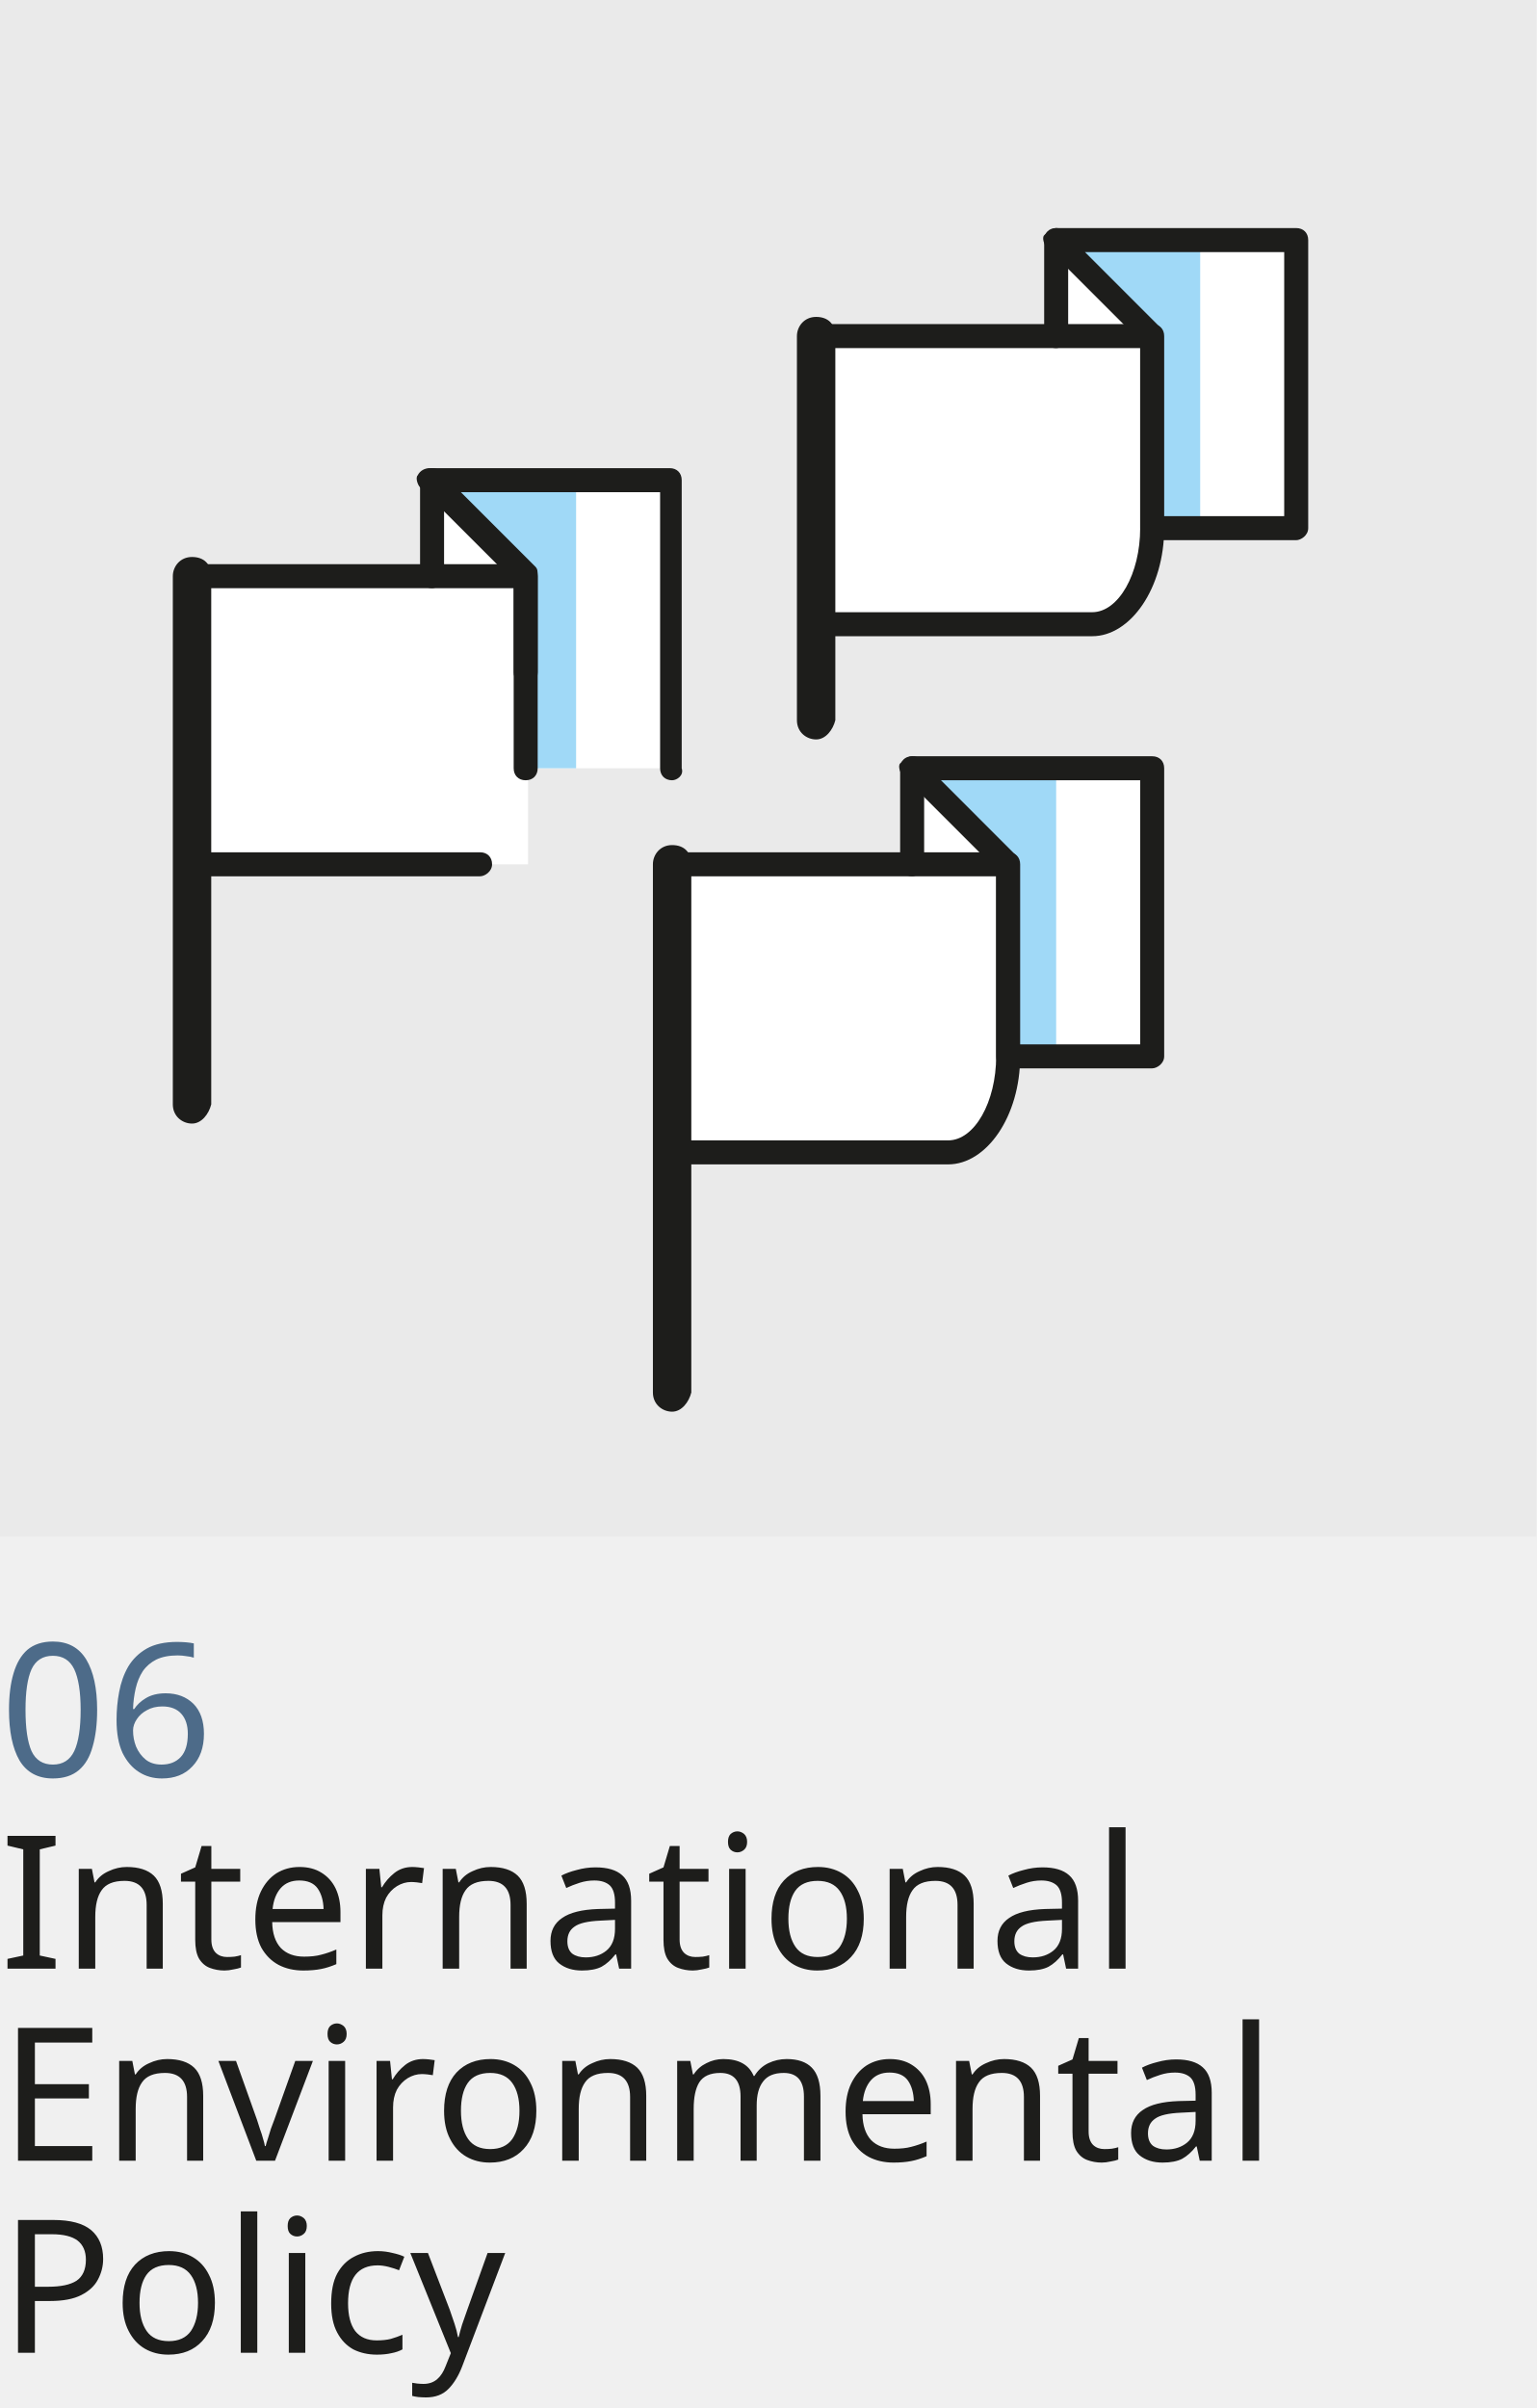
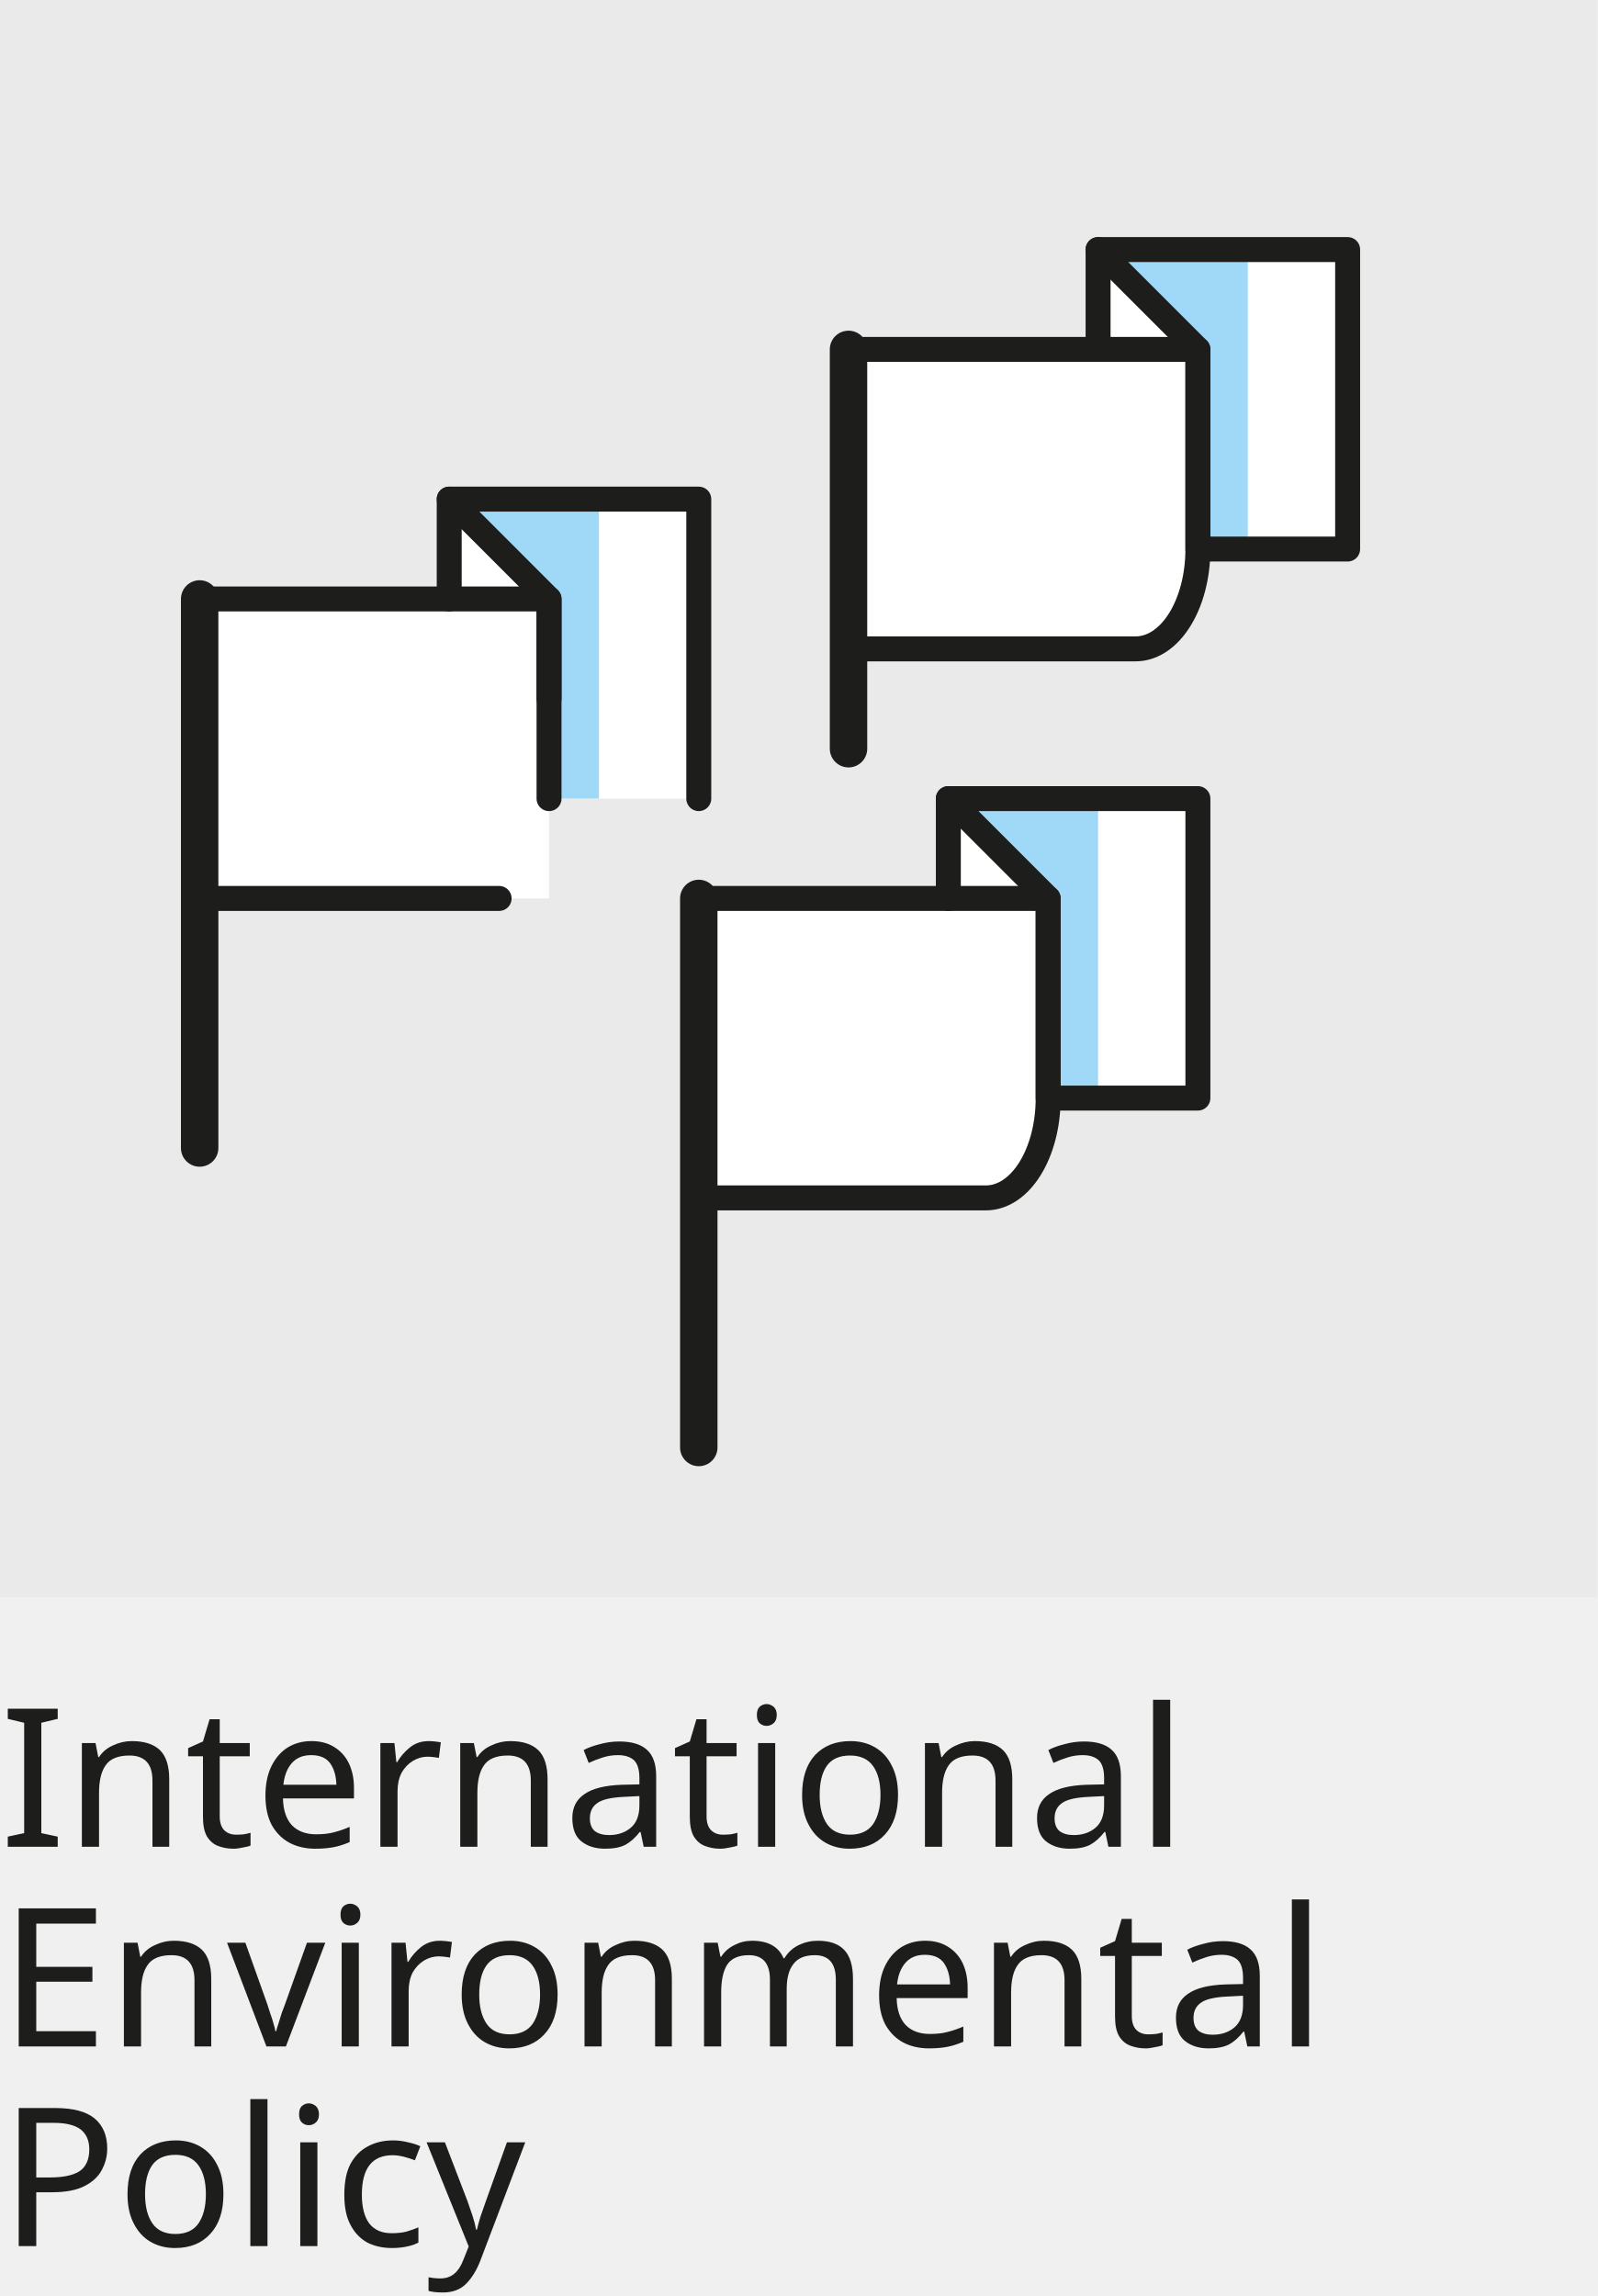
- <svg xmlns="http://www.w3.org/2000/svg" version="1.1" id="Layer_1" x="0px" y="0px" viewBox="0 0 64 100.3" style="enable-background:new 0 0 64 100.3;" xml:space="preserve">
+ <svg xmlns="http://www.w3.org/2000/svg" version="1.1" id="Layer_1" x="0px" y="0px" viewBox="0 0 64 92" style="enable-background:new 0 0 64 92;" xml:space="preserve">
  <style type="text/css">
	.st0{fill:#EAEAEA;}
	.st1{fill:#FFFFFF;}
	.st2{fill:#A0D9F7;}
- 	.st3{fill:#1D1D1B;}
- 	.st4{fill:#4D6B89;}
- 	.st5{font-family:'Roboto-Regular';}
- 	.st6{font-size:7.75px;}
- 	.st7{font-family:'Roboto-Bold';}
+ 	.st3{fill:none;stroke:#1D1D1B;stroke-linecap:round;stroke-linejoin:round;stroke-miterlimit:10;}
+ 	.st4{fill:none;stroke:#1D1D1B;stroke-width:1.5;stroke-linecap:round;stroke-linejoin:round;stroke-miterlimit:10;}
+ 	.st5{fill:#1D1D1B;}
+ 	.st6{font-family:'Roboto-Bold';}
+ 	.st7{font-size:7.75px;}
</style>
  <g>
    <rect y="0" class="st0" width="64" height="64" />
  </g>
-   <g>
-     <rect x="8" y="24" class="st1" width="14" height="12" />
-   </g>
-   <g>
-     <path class="st1" d="M38.7,48H28V36h14v8.7C42,46.5,40.5,48,38.7,48z" />
-   </g>
-   <g>
-     <path class="st1" d="M44.7,26H34V14h14v8.7C48,24.5,46.5,26,44.7,26z" />
-   </g>
-   <g>
-     <rect x="18" y="20" class="st1" width="10" height="12" />
-   </g>
-   <g>
-     <rect x="38" y="32" class="st1" width="10" height="12" />
-   </g>
-   <g>
-     <rect x="44" y="10" class="st1" width="10" height="12" />
-   </g>
-   <g>
-     <polygon class="st2" points="44,44 44,32 38,32 42,36 42,44  " />
-   </g>
-   <g>
-     <path class="st3" d="M39.5,48.5H28c-0.3,0-0.5-0.2-0.5-0.5V36c0-0.3,0.2-0.5,0.5-0.5h14c0.3,0,0.5,0.2,0.5,0.5v8   C42.5,46.5,41.1,48.5,39.5,48.5z M28.5,47.5h11c1.1,0,2-1.6,2-3.5v-7.5h-13V47.5z" />
-   </g>
-   <g>
-     <path class="st3" d="M48,44.5h-6c-0.3,0-0.5-0.2-0.5-0.5v-7.8l-3.9-3.9c-0.1-0.1-0.2-0.4-0.1-0.5s0.3-0.3,0.5-0.3h10   c0.3,0,0.5,0.2,0.5,0.5v12C48.5,44.3,48.2,44.5,48,44.5z M42.5,43.5h5v-11h-8.3l3.1,3.1c0.1,0.1,0.1,0.2,0.1,0.4v7.5H42.5z" />
-   </g>
-   <g>
-     <path class="st3" d="M28,58.8c-0.4,0-0.8-0.3-0.8-0.8V36c0-0.4,0.3-0.8,0.8-0.8s0.8,0.3,0.8,0.8v22C28.7,58.4,28.4,58.8,28,58.8z" />
-   </g>
-   <g>
-     <path class="st3" d="M38,36.5c-0.3,0-0.5-0.2-0.5-0.5v-4c0-0.3,0.2-0.5,0.5-0.5s0.5,0.2,0.5,0.5v4C38.5,36.3,38.2,36.5,38,36.5z" />
-   </g>
-   <g>
-     <polygon class="st2" points="50,22 50,10 44,10 48,14 48,22  " />
-   </g>
-   <g>
-     <path class="st3" d="M45.5,26.5H34c-0.3,0-0.5-0.2-0.5-0.5V14c0-0.3,0.2-0.5,0.5-0.5h14c0.3,0,0.5,0.2,0.5,0.5v8   C48.5,24.5,47.1,26.5,45.5,26.5z M34.5,25.5h11c1.1,0,2-1.6,2-3.5v-7.5h-13V25.5z" />
-   </g>
-   <g>
-     <path class="st3" d="M54,22.5h-6c-0.3,0-0.5-0.2-0.5-0.5v-7.8l-3.9-3.9c-0.1-0.1-0.2-0.4-0.1-0.5s0.3-0.3,0.5-0.3h10   c0.3,0,0.5,0.2,0.5,0.5v12C54.5,22.3,54.2,22.5,54,22.5z M48.5,21.5h5v-11h-8.3l3.1,3.1c0.1,0.1,0.1,0.2,0.1,0.4v7.5H48.5z" />
-   </g>
-   <g>
-     <path class="st3" d="M34,30.8c-0.4,0-0.8-0.3-0.8-0.8V14c0-0.4,0.3-0.8,0.8-0.8s0.8,0.3,0.8,0.8v16C34.7,30.4,34.4,30.8,34,30.8z" />
-   </g>
-   <g>
-     <path class="st3" d="M44,14.5c-0.3,0-0.5-0.2-0.5-0.5v-4c0-0.3,0.2-0.5,0.5-0.5s0.5,0.2,0.5,0.5v4C44.5,14.3,44.2,14.5,44,14.5z" />
-   </g>
-   <g>
-     <polygon class="st2" points="24,32 24,20 18,20 22,24 22,32  " />
-   </g>
-   <g>
-     <path class="st3" d="M20,36.5H8c-0.3,0-0.5-0.2-0.5-0.5V24c0-0.3,0.2-0.5,0.5-0.5h13.9c0.3,0,0.5,0.2,0.5,0.5v4   c0,0.3-0.2,0.5-0.5,0.5s-0.5-0.2-0.5-0.5v-3.5H8.5v11H20c0.3,0,0.5,0.2,0.5,0.5S20.2,36.5,20,36.5z" />
-   </g>
-   <g>
-     <path class="st3" d="M28,32.5c-0.3,0-0.5-0.2-0.5-0.5V20.5h-8.3l3.1,3.1c0.1,0.1,0.1,0.2,0.1,0.4v8c0,0.3-0.2,0.5-0.5,0.5   s-0.5-0.2-0.5-0.5v-7.8l-3.9-3.9c-0.1-0.1-0.2-0.4-0.1-0.5c0.1-0.2,0.3-0.3,0.5-0.3h10c0.3,0,0.5,0.2,0.5,0.5v12   C28.5,32.3,28.2,32.5,28,32.5z" />
-   </g>
-   <g>
-     <path class="st3" d="M8,46.8c-0.4,0-0.8-0.3-0.8-0.8V24c0-0.4,0.3-0.8,0.8-0.8s0.8,0.3,0.8,0.8v22C8.7,46.4,8.4,46.8,8,46.8z" />
-   </g>
-   <g>
-     <path class="st3" d="M18,24.5c-0.3,0-0.5-0.2-0.5-0.5v-4c0-0.3,0.2-0.5,0.5-0.5s0.5,0.2,0.5,0.5v4C18.5,24.3,18.2,24.5,18,24.5z" />
-   </g>
-   <text transform="matrix(1 0 0 1 2.136230e-04 73.9996)" class="st4 st5 st6">06</text>
-   <text transform="matrix(1 0 0 1 2.136230e-04 81.9996)" class="st3 st7 st6">International  </text>
-   <text transform="matrix(1 0 0 1 2.136230e-04 89.9996)" class="st3 st7 st6">Environmental  </text>
-   <text transform="matrix(1 0 0 1 2.136230e-04 97.9996)" class="st3 st7 st6">Policy</text>
+   <rect x="8" y="24" class="st1" width="14" height="12" />
+   <path class="st1" d="M38.7,48H28V36h14v8.7C42,46.5,40.5,48,38.7,48z" />
+   <path class="st1" d="M44.7,26H34V14h14v8.7C48,24.5,46.5,26,44.7,26z" />
+   <rect x="18" y="20" class="st1" width="10" height="12" />
+   <rect x="38" y="32" class="st1" width="10" height="12" />
+   <rect x="44" y="10" class="st1" width="10" height="12" />
+   <polygon class="st2" points="44,44 44,32 38,32 42,36 42,44 " />
+   <path class="st3" d="M42,36v8c0,2.2-1.1,4-2.5,4H28V36H42z" />
+   <polygon class="st3" points="48,32 48,44 42,44 42,36 38,32 " />
+   <line class="st4" x1="28" y1="58" x2="28" y2="36" />
+   <line class="st3" x1="38" y1="32" x2="38" y2="36" />
+   <polygon class="st2" points="50,22 50,10 44,10 48,14 48,22 " />
+   <path class="st3" d="M48,14v8c0,2.2-1.1,4-2.5,4H34V14H48z" />
+   <polygon class="st3" points="54,10 54,22 48,22 48,14 44,10 " />
+   <line class="st4" x1="34" y1="30" x2="34" y2="14" />
+   <line class="st3" x1="44" y1="10" x2="44" y2="14" />
+   <polygon class="st2" points="24,32 24,20 18,20 22,24 22,32 " />
+   <polyline class="st3" points="20,36 8,36 8,24 22,24 22,28 " />
+   <polyline class="st3" points="22,32 22,24 18,20 28,20 28,32 " />
+   <line class="st4" x1="8" y1="46" x2="8" y2="24" />
+   <line class="st3" x1="18" y1="20" x2="18" y2="24" />
+   <text transform="matrix(1 0 0 1 -2.441406e-04 73.9996)" class="st5 st6 st7">International  </text>
+   <text transform="matrix(1 0 0 1 -2.441406e-04 81.9996)" class="st5 st6 st7">Environmental  </text>
+   <text transform="matrix(1 0 0 1 -2.441406e-04 89.9996)" class="st5 st6 st7">Policy</text>
</svg>
